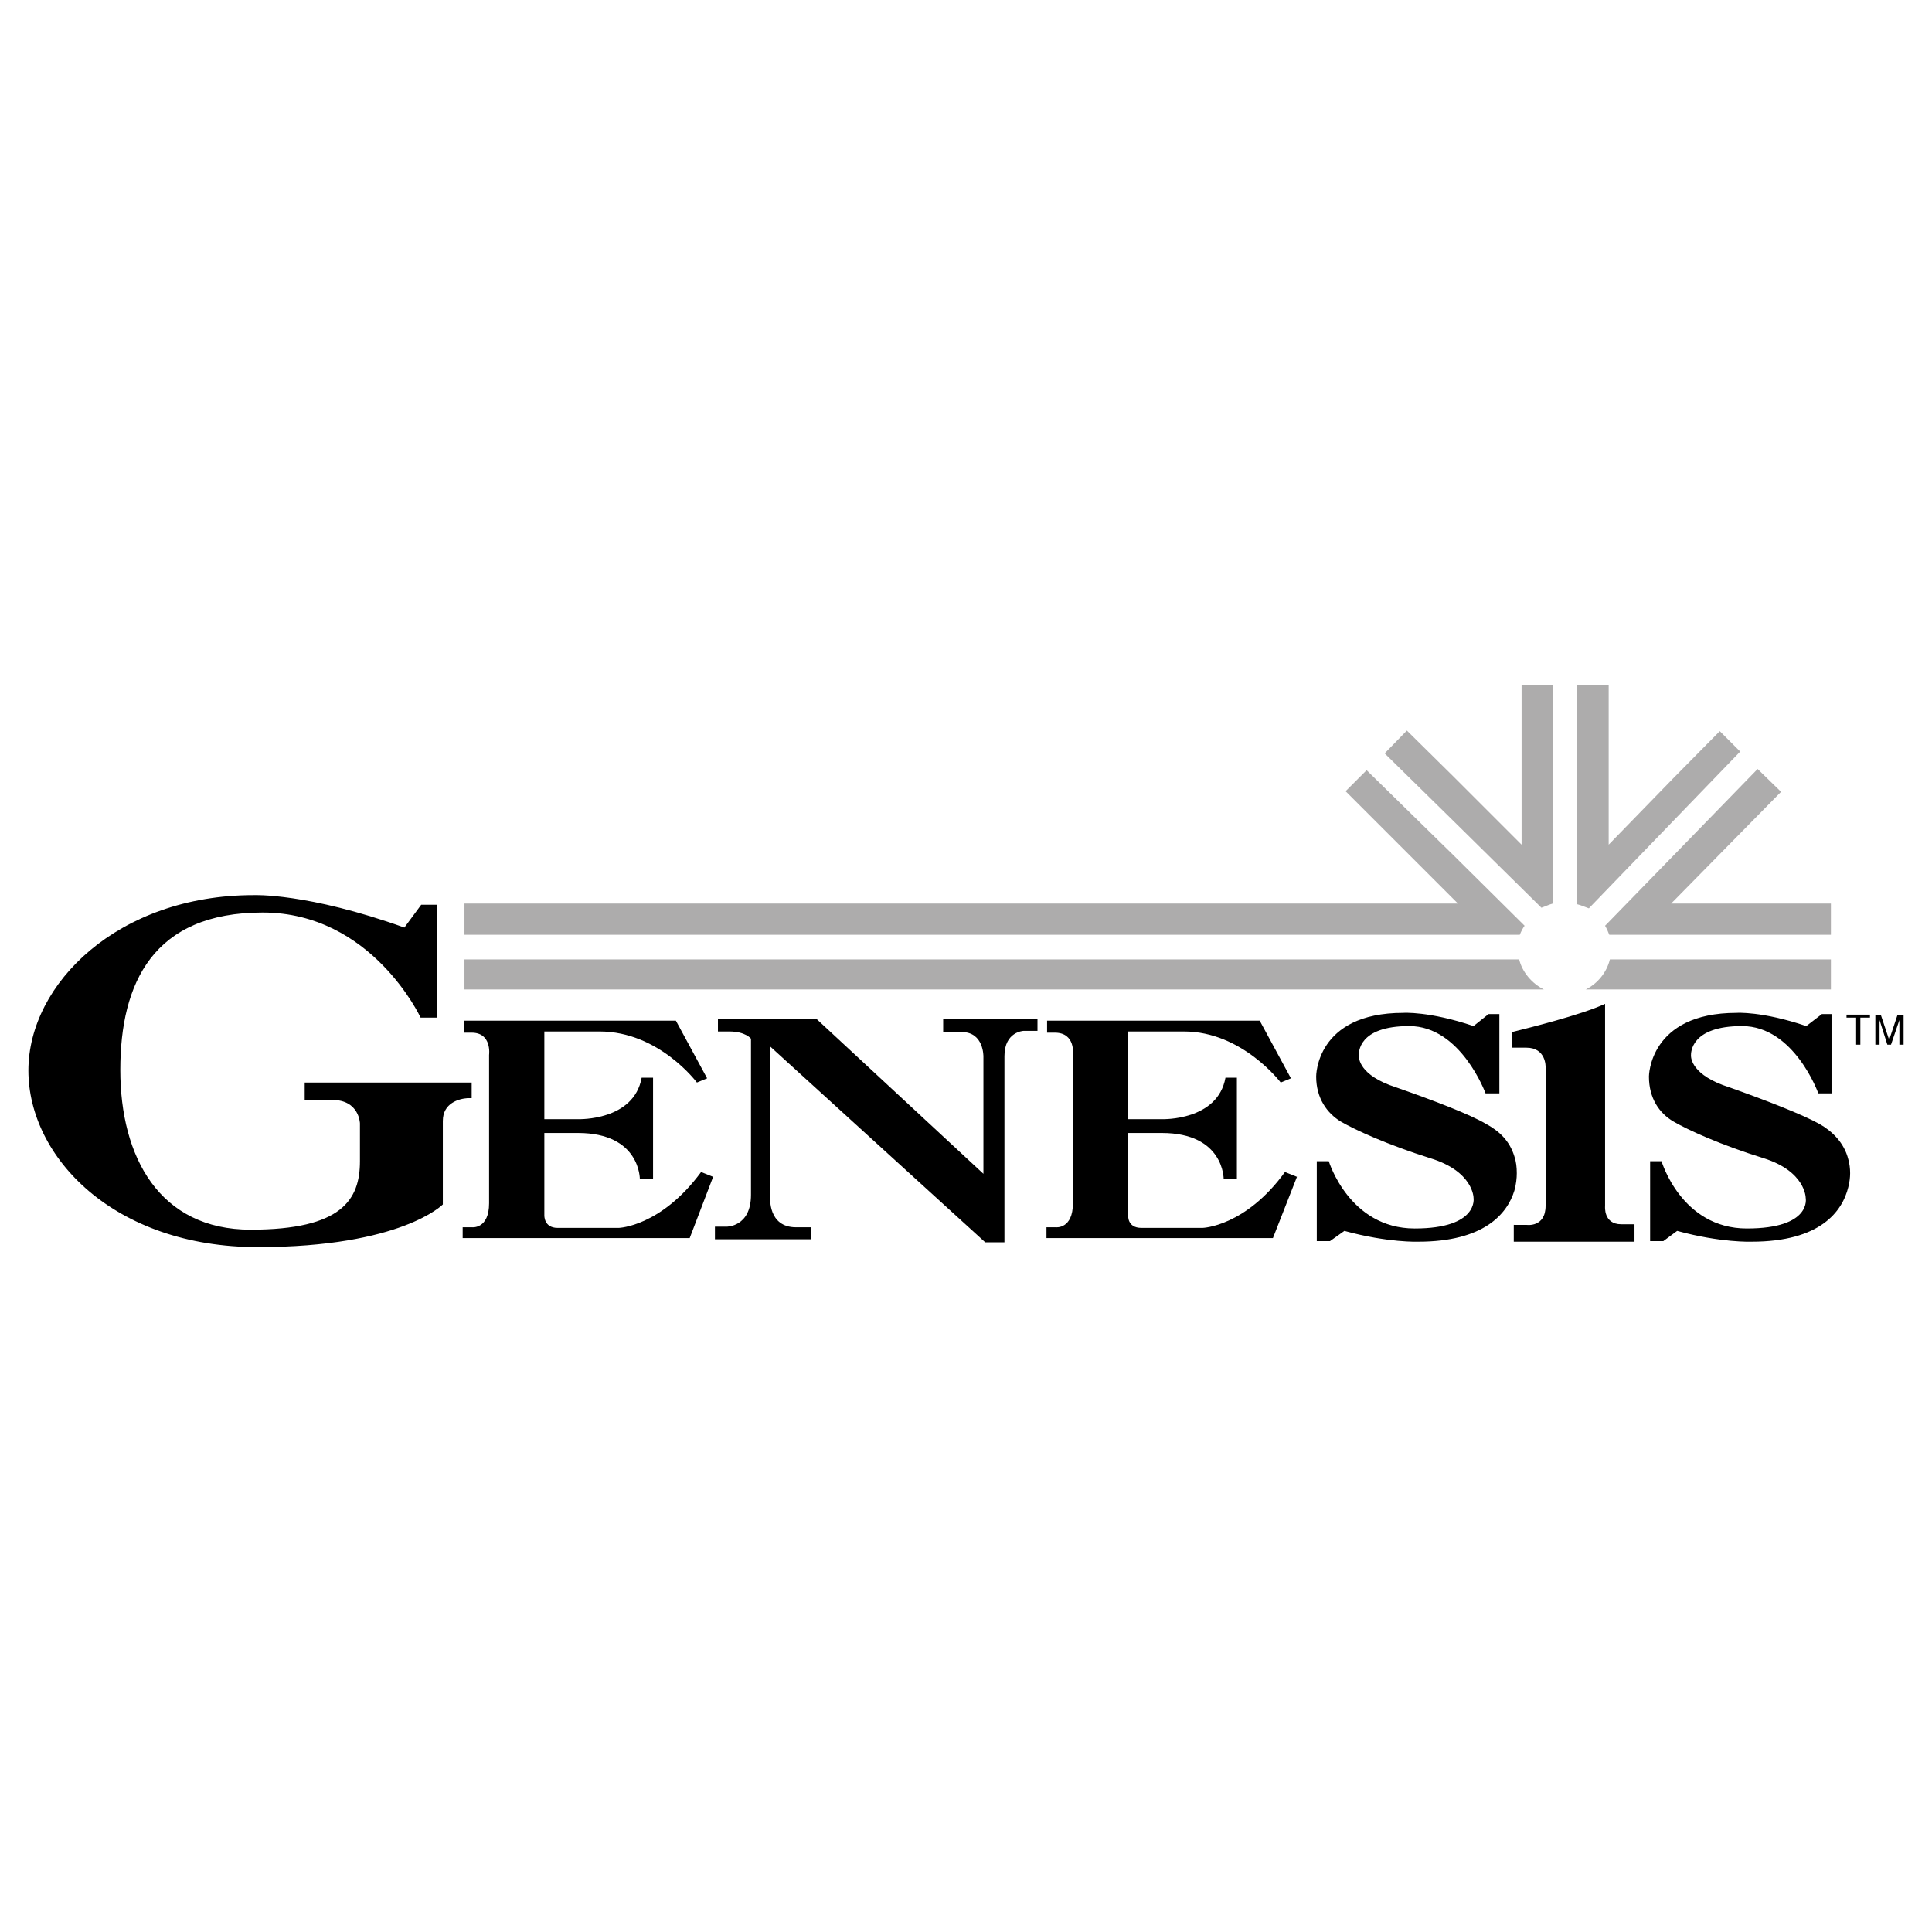
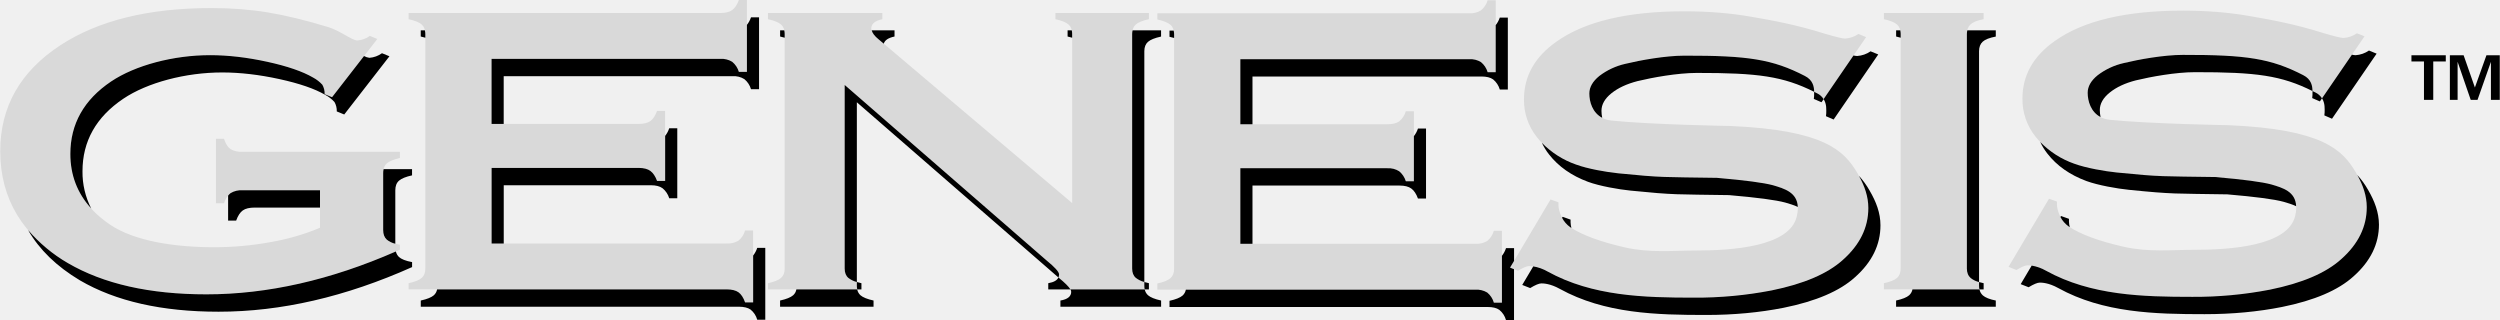
- <svg xmlns="http://www.w3.org/2000/svg" width="2500" height="2500" viewBox="0 0 192.756 192.756">
-   <g fill-rule="evenodd" clip-rule="evenodd">
-     <path fill="#fff" d="M0 0h192.756v192.756H0V0z" />
-     <path d="M46.64 123.523h-.479v-1.078h.958s1.678.18 1.678-2.396v-14.803s.3-2.217-1.738-2.217h-.778v-1.197h21.153l3.116 5.752-1.019.42s-3.775-5.094-9.708-5.094H54.31v8.748h3.416s5.513.18 6.292-4.135h1.138v10.127h-1.318s.061-4.613-6.172-4.613H54.31v8.211s-.06 1.258 1.318 1.258h6.112s4.195-.121 8.21-5.574l1.199.48-2.337 6.111H46.64zm142.024-19.294l.838-2.457v2.457h.42v-2.996h-.6l-.84 2.516-.838-2.516h-.539v2.996h.418v-2.457l.779 2.457h.362zm-4.256 11.445c.119.42.18.898.18 1.379 0 .418-.061.898-.18 1.377-.6 2.457-2.816 5.453-9.648 5.453 0 0-3.057.121-7.43-1.078l-1.379 1.02h-1.318v-7.971h1.139s1.979 6.711 8.51 6.711 5.873-3.055 5.873-3.055 0-2.637-4.195-3.955c-4.256-1.318-7.551-2.816-8.988-3.656-1.439-.838-2.457-2.336-2.457-4.494 0 0 0-6.352 8.748-6.352 0 0 2.518-.18 6.951 1.318l1.559-1.199h.959v7.91h-1.318s-2.396-6.711-7.611-6.711c-5.152 0-5.094 2.695-5.094 2.936s.061 1.979 3.836 3.176c3.715 1.318 7.252 2.697 8.988 3.656 1.258.718 2.455 1.857 2.875 3.535zm0-14.442h-.18v.299H185.187v2.697h.42v-2.697h.959v-.299h-2.158zm-33.318 20.973h1.199s1.916.301 1.916-1.916v-13.844s.061-1.918-1.916-1.918h-1.439v-1.559s.061 0 .24-.059c1.199-.301 6.592-1.619 9.049-2.756v20.193s-.18 1.799 1.617 1.799h1.318v1.736h-12.045v-1.678h.061v.002zm0-3.416c.18-.658.24-1.258.24-1.736 0-.6-.061-1.139-.24-1.678-.479-1.559-1.498-2.518-2.816-3.236-1.617-.959-5.213-2.338-8.988-3.656-3.717-1.197-3.717-2.936-3.717-3.176s-.119-2.936 5.035-2.936c5.152 0 7.609 6.711 7.609 6.711h1.379v-7.91h-1.078l-1.498 1.199c-4.436-1.498-7.012-1.318-7.012-1.318-8.75 0-8.689 6.352-8.689 6.352 0 2.158 1.078 3.656 2.457 4.494 1.438.84 4.734 2.338 8.928 3.656 4.316 1.318 4.316 3.955 4.316 3.955s.539 3.055-5.873 3.055c-6.531 0-8.57-6.711-8.57-6.711h-1.197v7.971h1.318l1.438-1.02c4.375 1.199 7.371 1.078 7.371 1.078 6.53 0 8.868-2.756 9.587-5.094zm-104.45-9.227h.419v-1.559H30.4v1.738h2.756c2.697 0 2.757 2.336 2.757 2.336v3.775c0 3.836-1.798 6.832-10.906 6.832-9.109 0-13.004-7.252-13.004-15.941 0-8.688 3.296-15.7 14.202-15.7s15.76 10.487 15.76 10.487h1.618V90.266h-1.558l-1.678 2.277c-9.708-3.476-15.042-3.236-15.042-3.236-13.483 0-22.472 8.809-22.472 17.498 0 8.629 8.51 17.619 22.892 17.619 14.322 0 18.457-4.256 18.457-4.256v-8.33c.001-1.797 1.619-2.217 2.458-2.276zm26.128-6.652h-1.139v-1.258h9.828l16.659 15.459v-11.686s.061-2.457-2.157-2.457h-1.857v-1.316h9.409v1.197h-1.379s-1.918.061-1.918 2.518v18.576h-1.918l-21.453-19.535v15.041s-.24 2.996 2.577 2.996h1.498v1.199H71.33v-1.26h1.139s2.457.061 2.457-3.176v-15.58c-.001.001-.541-.718-2.158-.718zm32.478.119h-.777v-1.197h21.213l3.115 5.752-1.018.42s-3.836-5.094-9.648-5.094h-5.572v8.748h3.414s5.514.18 6.293-4.135h1.139v10.127h-1.318s.061-4.613-6.172-4.613h-3.355v8.211s-.121 1.258 1.318 1.258h6.111s4.256-.121 8.211-5.574l1.197.48-2.397 6.111h-22.592v-1.078h.959s1.678.18 1.678-2.396v-14.803s.299-2.217-1.799-2.217z" />
-     <path d="M145.098 93.262H46.34v-3.116h99.116l-.359-.359L134.25 78.94l2.098-2.098 8.75 8.569 7.012 6.952c-.182.239-.361.599-.48.899h-6.532zm21.812 2.457h15.76v2.996H158.221c1.199-.6 2.098-1.738 2.396-2.996h6.293zm0-5.573h15.76v3.116H160.558c-.121-.3-.24-.6-.42-.899l6.771-6.952 8.449-8.689L177.697 79 166.91 89.966l-.18.18h.18zm0-8.21l6.711-6.951-2.037-2.038-4.674 4.734-6.412 6.592v-15.94h-3.176v21.873c.479.12.838.3 1.199.42l8.389-8.69zm-12.885 16.779H46.34v-2.996H151.568c.301 1.258 1.26 2.396 2.457 2.996zm-8.927-16.719l8.689 8.569c.359-.12.719-.3 1.139-.419V68.333h-3.117v15.94l-6.711-6.711-4.734-4.674-2.217 2.277 6.951 6.831z" fill="#adacac" />
-   </g>
+ <svg xmlns="http://www.w3.org/2000/svg" width="2500" height="320" viewBox="0 0 63.027 8.069">
+   <path d="M8.062 4.797h-1.95a.527.527 0 0 0-.304.072.524.524 0 0 0-.165.256h-.204V3.5h.203c.043.129.099.216.166.261a.549.549 0 0 0 .303.067h3.967v.156c-.156.036-.265.08-.328.134-.062.054-.094.136-.094.244V5.8c0 .104.03.185.091.241s.171.1.331.13v.125c-1.679.75-3.306 1.125-4.88 1.125-1.429 0-2.594-.263-3.496-.79C.567 5.953 0 5.014 0 3.812c0-1.118.504-2.008 1.513-2.669.957-.626 2.228-.94 3.814-.94.504 0 .979.037 1.426.111.446.074.953.197 1.522.37.293.091.603.337.728.337A.616.616 0 0 0 9.32.905l.188.078-1.14 1.468-.188-.077a.45.45 0 0 0-.058-.238.876.876 0 0 0-.232-.18c-.264-.154-.65-.287-1.158-.398s-.989-.167-1.441-.167c-.922 0-1.888.255-2.496.664-.685.461-1.027 1.07-1.027 1.827 0 .736.334 1.331 1.002 1.783.612.413 1.62.569 2.621.569.487 0 .968-.044 1.442-.132a5.709 5.709 0 0 0 1.229-.358v-.947zM12.389 4.234V6.14h5.927a.526.526 0 0 0 .297-.07.496.496 0 0 0 .168-.258h.203v1.812h-.203c-.043-.122-.1-.208-.168-.256s-.168-.072-.297-.072h-8.019v-.155c.158-.034.268-.078.33-.133.062-.054.092-.133.092-.236V.86c0-.107-.031-.188-.092-.243-.062-.054-.171-.098-.33-.133V.328h7.862c.129 0 .229-.024.297-.074s.126-.134.169-.254h.203v1.812h-.203a.52.52 0 0 0-.168-.254.509.509 0 0 0-.297-.074h-5.771v1.641h3.707c.129 0 .229-.023.297-.072s.125-.133.168-.256h.203v1.766h-.203c-.043-.118-.1-.202-.168-.252s-.168-.076-.297-.076h-3.707zM21.293 2.142v4.63c0 .104.031.183.093.236.062.055.171.099.329.133v.156h-2.357v-.156c.158-.034.269-.078.33-.133.062-.054.092-.133.092-.236V.854c0-.104-.03-.182-.092-.237-.062-.054-.172-.098-.33-.133V.328h2.885v.156c-.186.039-.279.117-.279.233 0 .082.061.173.182.272l4.883 4.131V.854c0-.104-.03-.182-.092-.237-.062-.054-.172-.098-.33-.133V.328h2.357v.156c-.158.035-.268.079-.329.133-.062.055-.093.133-.093.237v5.917c0 .104.031.183.093.236.062.055.171.099.329.133v.156h-2.538v-.155c.182-.03.272-.104.272-.22 0-.065-.106-.184-.318-.356l-5.087-4.423zM47.049.936l-1.125 1.641-.193-.084a.622.622 0 0 0 .007-.078c0-.117.034-.366-.233-.5-.819-.423-1.437-.514-3.035-.512-.488.001-1.118.116-1.49.206a1.702 1.702 0 0 0-.659.307c-.167.136-.251.283-.251.442 0 .263.123.637.559.682.989.103 3.001.137 3.001.137 2.353.102 2.864.613 3.203 1.194.165.282.272.563.272.874 0 .492-.214.928-.642 1.308-.387.35-.987.606-1.801.771a9.99 9.99 0 0 1-1.954.181c-1.247 0-2.557-.032-3.691-.659a.96.96 0 0 0-.463-.137c-.06 0-.154.04-.283.118l-.2-.079 1.021-1.718.2.071v.071c0 .151.099.428.296.557.299.198.761.369 1.386.511.625.142 1.219.077 1.779.077.896 0 2.366-.09 2.547-.856.137-.58-.261-.689-.596-.789-.234-.064-.708-.127-1.42-.188-1.347-.022-1.35 0-2.485-.114-.297-.03-.775-.113-1.068-.222-.418-.155-.747-.386-.985-.692a1.498 1.498 0 0 1-.324-.951c0-.586.273-1.072.82-1.456.717-.509 1.791-.764 3.225-.764.603 0 1.164.046 1.684.137.52.091 1.101.19 1.878.434.267.078.43.117.49.117a.677.677 0 0 0 .338-.117l.192.08zM47.92 6.771V.854c0-.104-.03-.182-.092-.237-.062-.054-.172-.098-.33-.133V.328h2.514v.156c-.158.03-.268.074-.329.13s-.093.136-.093.24v5.917c0 .104.032.184.096.24s.173.099.326.129v.156h-2.514v-.155c.158-.034.269-.078.33-.133.062-.054.092-.133.092-.237zM31.27 4.242v1.906h5.927a.517.517 0 0 0 .297-.071.503.503 0 0 0 .168-.257h.203v1.812h-.203a.508.508 0 0 0-.168-.256.518.518 0 0 0-.298-.072h-8.019v-.156c.158-.034.268-.079.33-.133.062-.054.093-.133.093-.236V.868c0-.108-.031-.189-.092-.243-.062-.054-.171-.098-.33-.133V.335h7.862a.505.505 0 0 0 .298-.074.52.52 0 0 0 .168-.254h.203V1.82h-.203a.515.515 0 0 0-.168-.254.509.509 0 0 0-.297-.074H31.27v1.641h3.707c.13 0 .229-.024.298-.072a.513.513 0 0 0 .168-.256h.203V4.57h-.203a.528.528 0 0 0-.168-.252.502.502 0 0 0-.298-.076H31.27zM59.617.916l-1.125 1.641-.193-.084a.638.638 0 0 0 .007-.078c0-.116.033-.366-.233-.5-.819-.422-1.437-.514-3.035-.511-.487 0-1.117.116-1.49.206a1.702 1.702 0 0 0-.659.307c-.168.136-.252.283-.252.442 0 .263.123.637.559.682.989.102 3.001.136 3.001.136 2.353.103 2.864.614 3.203 1.194.165.283.273.563.273.875 0 .492-.214.928-.642 1.308-.386.35-.987.606-1.801.771a9.994 9.994 0 0 1-1.953.181c-1.247 0-2.558-.032-3.692-.659a.957.957 0 0 0-.462-.137c-.06 0-.154.04-.283.118l-.2-.079 1.021-1.718.2.071v.071c0 .151.099.428.296.557.298.199.761.369 1.386.512.625.142 1.218.077 1.779.077.896 0 2.367-.09 2.547-.856.136-.58-.261-.689-.596-.789-.234-.064-.707-.127-1.419-.188-1.347-.022-1.35 0-2.486-.115-.297-.03-.774-.113-1.068-.221-.418-.155-.747-.386-.985-.692a1.5 1.5 0 0 1-.324-.951c0-.587.273-1.072.82-1.456.717-.509 1.792-.763 3.225-.763.603 0 1.164.045 1.684.137.52.091 1.101.19 1.878.434.267.079.43.118.49.118a.673.673 0 0 0 .338-.118l.191.077z" fill="#d9d9d9" />
+   <path d="M21.61 7.297h.105v-.156a1.746 1.746 0 0 1-.115-.029v.097c0 .032.004.061.01.088zM28.859 7.297h.105v-.156a1.746 1.746 0 0 1-.115-.029v.097c0 .032.004.061.01.088zM26.687 7.001l-.004-.004c-.033.073-.119.121-.256.144v.156h.558c-.041-.068-.14-.168-.298-.296zM45.811 2.352l-.072-.036-.001.1a.496.496 0 0 1-.007.078l.193.084.054-.078a.396.396 0 0 0-.167-.148zM49.907 7.297h.105v-.156a1.296 1.296 0 0 1-.115-.028v.095a.41.41 0 0 0 .01.089zM58.378 2.332l-.072-.036-.001.099a.486.486 0 0 1-.007.078l.193.084.053-.078a.398.398 0 0 0-.166-.147zM8.18 2.374a.45.45 0 0 0-.058-.238.876.876 0 0 0-.232-.18c-.264-.154-.65-.287-1.158-.398s-.989-.167-1.441-.167c-.922 0-1.888.255-2.496.664-.685.461-1.027 1.07-1.027 1.827 0 .533.176.991.526 1.375a2.008 2.008 0 0 1-.22-.938c0-.758.343-1.367 1.027-1.828.607-.409 1.574-.664 2.496-.664.452 0 .933.056 1.441.167.508.111.894.244 1.157.398a.868.868 0 0 1 .233.18.45.45 0 0 1 .058.238l.188.077 1.14-1.468-.188-.077a.619.619 0 0 1-.317.116.366.366 0 0 1-.136-.045l-.806 1.038-.187-.077zM9.656 5.801c0 .104.03.185.091.241a.524.524 0 0 0 .215.104V4.799c0-.108.031-.189.094-.244.063-.054.172-.099.328-.133v-.157h-.717a.423.423 0 0 0-.011.097v1.439zM6.113 4.797a.527.527 0 0 0-.304.072.375.375 0 0 0-.063.063v.63h.203c.044-.123.1-.208.167-.256s.168-.072.304-.072h1.643v-.437h-1.95zM10.384 6.609c-.16-.03-.271-.074-.331-.13a.281.281 0 0 1-.077-.138c-1.643.72-3.235 1.081-4.778 1.081-1.429 0-2.594-.263-3.496-.79a3.895 3.895 0 0 1-1-.831c.283.493.718.916 1.307 1.268.902.527 2.067.791 3.496.791 1.575 0 3.202-.375 4.88-1.125v-.126zM16.562 4.562c-.043-.118-.1-.202-.168-.252s-.168-.076-.297-.076H12.39V6.14h.306V4.671h3.708c.129 0 .229.025.297.076a.52.52 0 0 1 .168.252h.203V3.234h-.203a.645.645 0 0 1-.103.193v1.136h-.204zM18.985 6.444v1.181h-.203c-.043-.122-.1-.208-.168-.256s-.168-.072-.297-.072h-7.301a.265.265 0 0 1-.082.148c-.062.054-.171.098-.33.133v.156h8.019c.129 0 .229.024.297.072a.502.502 0 0 1 .168.256h.203V6.25h-.203a.627.627 0 0 1-.103.194zM10.708.765h-.105v.156c.042.009.081.019.116.03V.86a.467.467 0 0 0-.011-.095zM18.625 1.812a.52.52 0 0 0-.168-.254.509.509 0 0 0-.297-.074h-5.771v1.641h.306V1.921h5.771a.5.5 0 0 1 .297.074.513.513 0 0 1 .168.254h.203V.437h-.203a.626.626 0 0 1-.103.19v1.186h-.203zM27.019.765h-.105v.156c.042.009.08.019.115.03V.854a.41.41 0 0 0-.01-.089zM19.994 7.445c-.062.054-.171.098-.33.133v.156h2.357v-.156c-.158-.035-.268-.079-.33-.133a.272.272 0 0 1-.083-.148h-1.533a.252.252 0 0 1-.081.148zM22.146.99l.133.112c.024-.088.114-.148.271-.181V.765h-.576c.017.069.073.144.172.225zM28.542 6.771c0 .104.031.183.093.236a.59.59 0 0 0 .214.104v-5.82c0-.104.031-.182.092-.236s.171-.098.33-.133V.765h-.718a.409.409 0 0 0-.011.089v5.917zM26.38 6.564l-5.087-4.422v4.63c0 .104.031.183.093.236a.59.59 0 0 0 .214.104V2.579l5.083 4.418a.193.193 0 0 0 .016-.077c0-.065-.107-.183-.319-.356z" />
+   <path d="M28.859 7.297h-1.875a.123.123 0 0 1 .021.061c0 .116-.091.19-.272.22v.156h2.539v-.156c-.158-.035-.268-.079-.33-.133a.266.266 0 0 1-.083-.148zM19.77.765h-.105v.156c.042.009.08.019.115.03V.854a.41.41 0 0 0-.01-.089zM46.867 4.432c.145.262.238.525.238.813 0 .492-.214.928-.642 1.308-.387.35-.987.606-1.801.771a9.99 9.99 0 0 1-1.954.181c-1.247 0-2.557-.032-3.691-.659a1.067 1.067 0 0 0-.361-.129l-.278.468.2.079c.129-.078.223-.118.283-.118.05 0 .223.004.462.137 1.135.627 2.445.659 3.692.659.695 0 1.346-.061 1.953-.181.814-.164 1.415-.421 1.801-.771.428-.38.642-.816.642-1.309 0-.311-.108-.592-.273-.874a2.042 2.042 0 0 0-.271-.375z" />
+   <path d="M44.705 4.672c-.234-.064-.708-.127-1.42-.188-1.347-.022-1.35 0-2.485-.114-.297-.03-.775-.113-1.068-.222a2.227 2.227 0 0 1-.859-.547c.049.102.107.2.18.292.239.306.567.537.985.692.294.108.772.191 1.069.221 1.136.114 1.139.092 2.486.114.712.061 1.185.124 1.419.188.105.031.216.063.315.11-.016-.37-.341-.462-.622-.546zM45.505 1.915c-.819-.423-1.437-.514-3.035-.512-.488.001-1.118.116-1.49.206a1.702 1.702 0 0 0-.659.307c-.167.136-.251.283-.251.442 0 .208.077.484.325.613a.854.854 0 0 1-.019-.177c0-.159.083-.307.251-.442.168-.135.388-.237.659-.307.372-.09 1.002-.205 1.49-.206 1.551-.002 2.179.085 2.963.476-.001-.126-.029-.297-.234-.4zM39.588 5.729c.01.006.021.012.03.019a.602.602 0 0 1-.021-.139v-.071l-.2-.071-.015.025a.664.664 0 0 0 .206.237zM46.044 2.852a.496.496 0 0 1-.007.078l.193.084 1.125-1.641-.193-.079a.673.673 0 0 1-.338.118.485.485 0 0 1-.093-.013l-.754 1.1c.082.126.067.272.067.353zM47.911.765h-.105v.156c.042.009.08.019.115.03V.854a.484.484 0 0 0-.01-.089zM49.59.854v5.917c0 .104.032.184.096.24a.545.545 0 0 0 .211.102V1.291c0-.104.031-.184.092-.24s.171-.099.33-.129V.765h-.718a.417.417 0 0 0-.011.089zM48.135 7.445c-.062.054-.171.098-.33.133v.156h2.514v-.156c-.154-.03-.263-.074-.326-.129a.272.272 0 0 1-.085-.151h-1.69a.273.273 0 0 1-.083.147zM35.443 4.57a.528.528 0 0 0-.168-.252.502.502 0 0 0-.298-.076H31.27v1.906h.306V4.679h3.708c.129 0 .229.025.297.075.069.05.125.135.168.253h.203V3.241h-.203a.626.626 0 0 1-.103.192V4.57h-.203zM37.506 1.82a.515.515 0 0 0-.168-.254.509.509 0 0 0-.297-.074H31.27v1.641h.306V1.929h5.771c.129 0 .229.024.297.073a.512.512 0 0 1 .168.255h.203V.444h-.203a.638.638 0 0 1-.103.19V1.82h-.203zM29.589.772h-.105v.156c.042.009.081.019.116.029v-.09a.412.412 0 0 0-.011-.095zM38.172 6.579v-.322h-.203a.627.627 0 0 1-.103.194v1.181h-.203a.508.508 0 0 0-.168-.256.518.518 0 0 0-.298-.072h-7.301a.265.265 0 0 1-.082.148c-.062.054-.171.098-.33.133v.156h8.019c.129 0 .229.023.297.072a.502.502 0 0 1 .168.256h.203V6.788l-.1-.04.101-.169zM52.155 5.709c.009.007.021.013.03.019a.594.594 0 0 1-.021-.139v-.071l-.2-.071-.015.025a.672.672 0 0 0 .206.237zM59.706 4.787a2.015 2.015 0 0 0-.272-.375c.146.262.239.525.239.813 0 .492-.214.928-.642 1.308-.386.35-.987.606-1.801.771a9.994 9.994 0 0 1-1.953.181c-1.247 0-2.558-.032-3.692-.659a1.067 1.067 0 0 0-.361-.129l-.277.468.2.078c.128-.078.223-.117.283-.117.051 0 .223.004.463.137 1.134.627 2.445.659 3.691.659.695 0 1.346-.061 1.954-.182.814-.164 1.415-.421 1.801-.771.428-.38.642-.816.642-1.308-.003-.31-.11-.591-.275-.874z" />
+   <path d="M57.271 4.652c-.234-.064-.707-.127-1.419-.188-1.347-.022-1.35 0-2.486-.115-.297-.03-.774-.113-1.068-.221a2.223 2.223 0 0 1-.858-.547c.048.102.107.199.18.292.238.306.567.537.985.692.293.107.771.191 1.068.221 1.136.115 1.139.092 2.485.115.712.061 1.186.123 1.42.188.105.031.216.063.315.111-.015-.372-.34-.464-.622-.548zM58.611 2.832a.496.496 0 0 1-.007.078l.193.084 1.125-1.641-.193-.079a.673.673 0 0 1-.338.118.56.56 0 0 1-.092-.013l-.754 1.1c.08.125.066.271.066.353zM58.072 1.895c-.819-.422-1.437-.514-3.035-.511-.487 0-1.117.116-1.49.206a1.702 1.702 0 0 0-.659.307c-.168.136-.252.283-.252.442 0 .208.078.484.325.613a.861.861 0 0 1-.019-.177c0-.159.083-.307.251-.442.168-.135.388-.238.659-.307.373-.09 1.002-.206 1.49-.206 1.551-.002 2.179.084 2.963.476-.001-.127-.028-.298-.233-.401zM60.799 1.394h.867v.156h-.316v.969h-.234V1.55H60.8v-.156zM61.769 1.394h.347l.284.812.291-.812h.336v1.125h-.223v-.96l-.338.96h-.171l-.331-.961v.961h-.195V1.394z" />
</svg>
